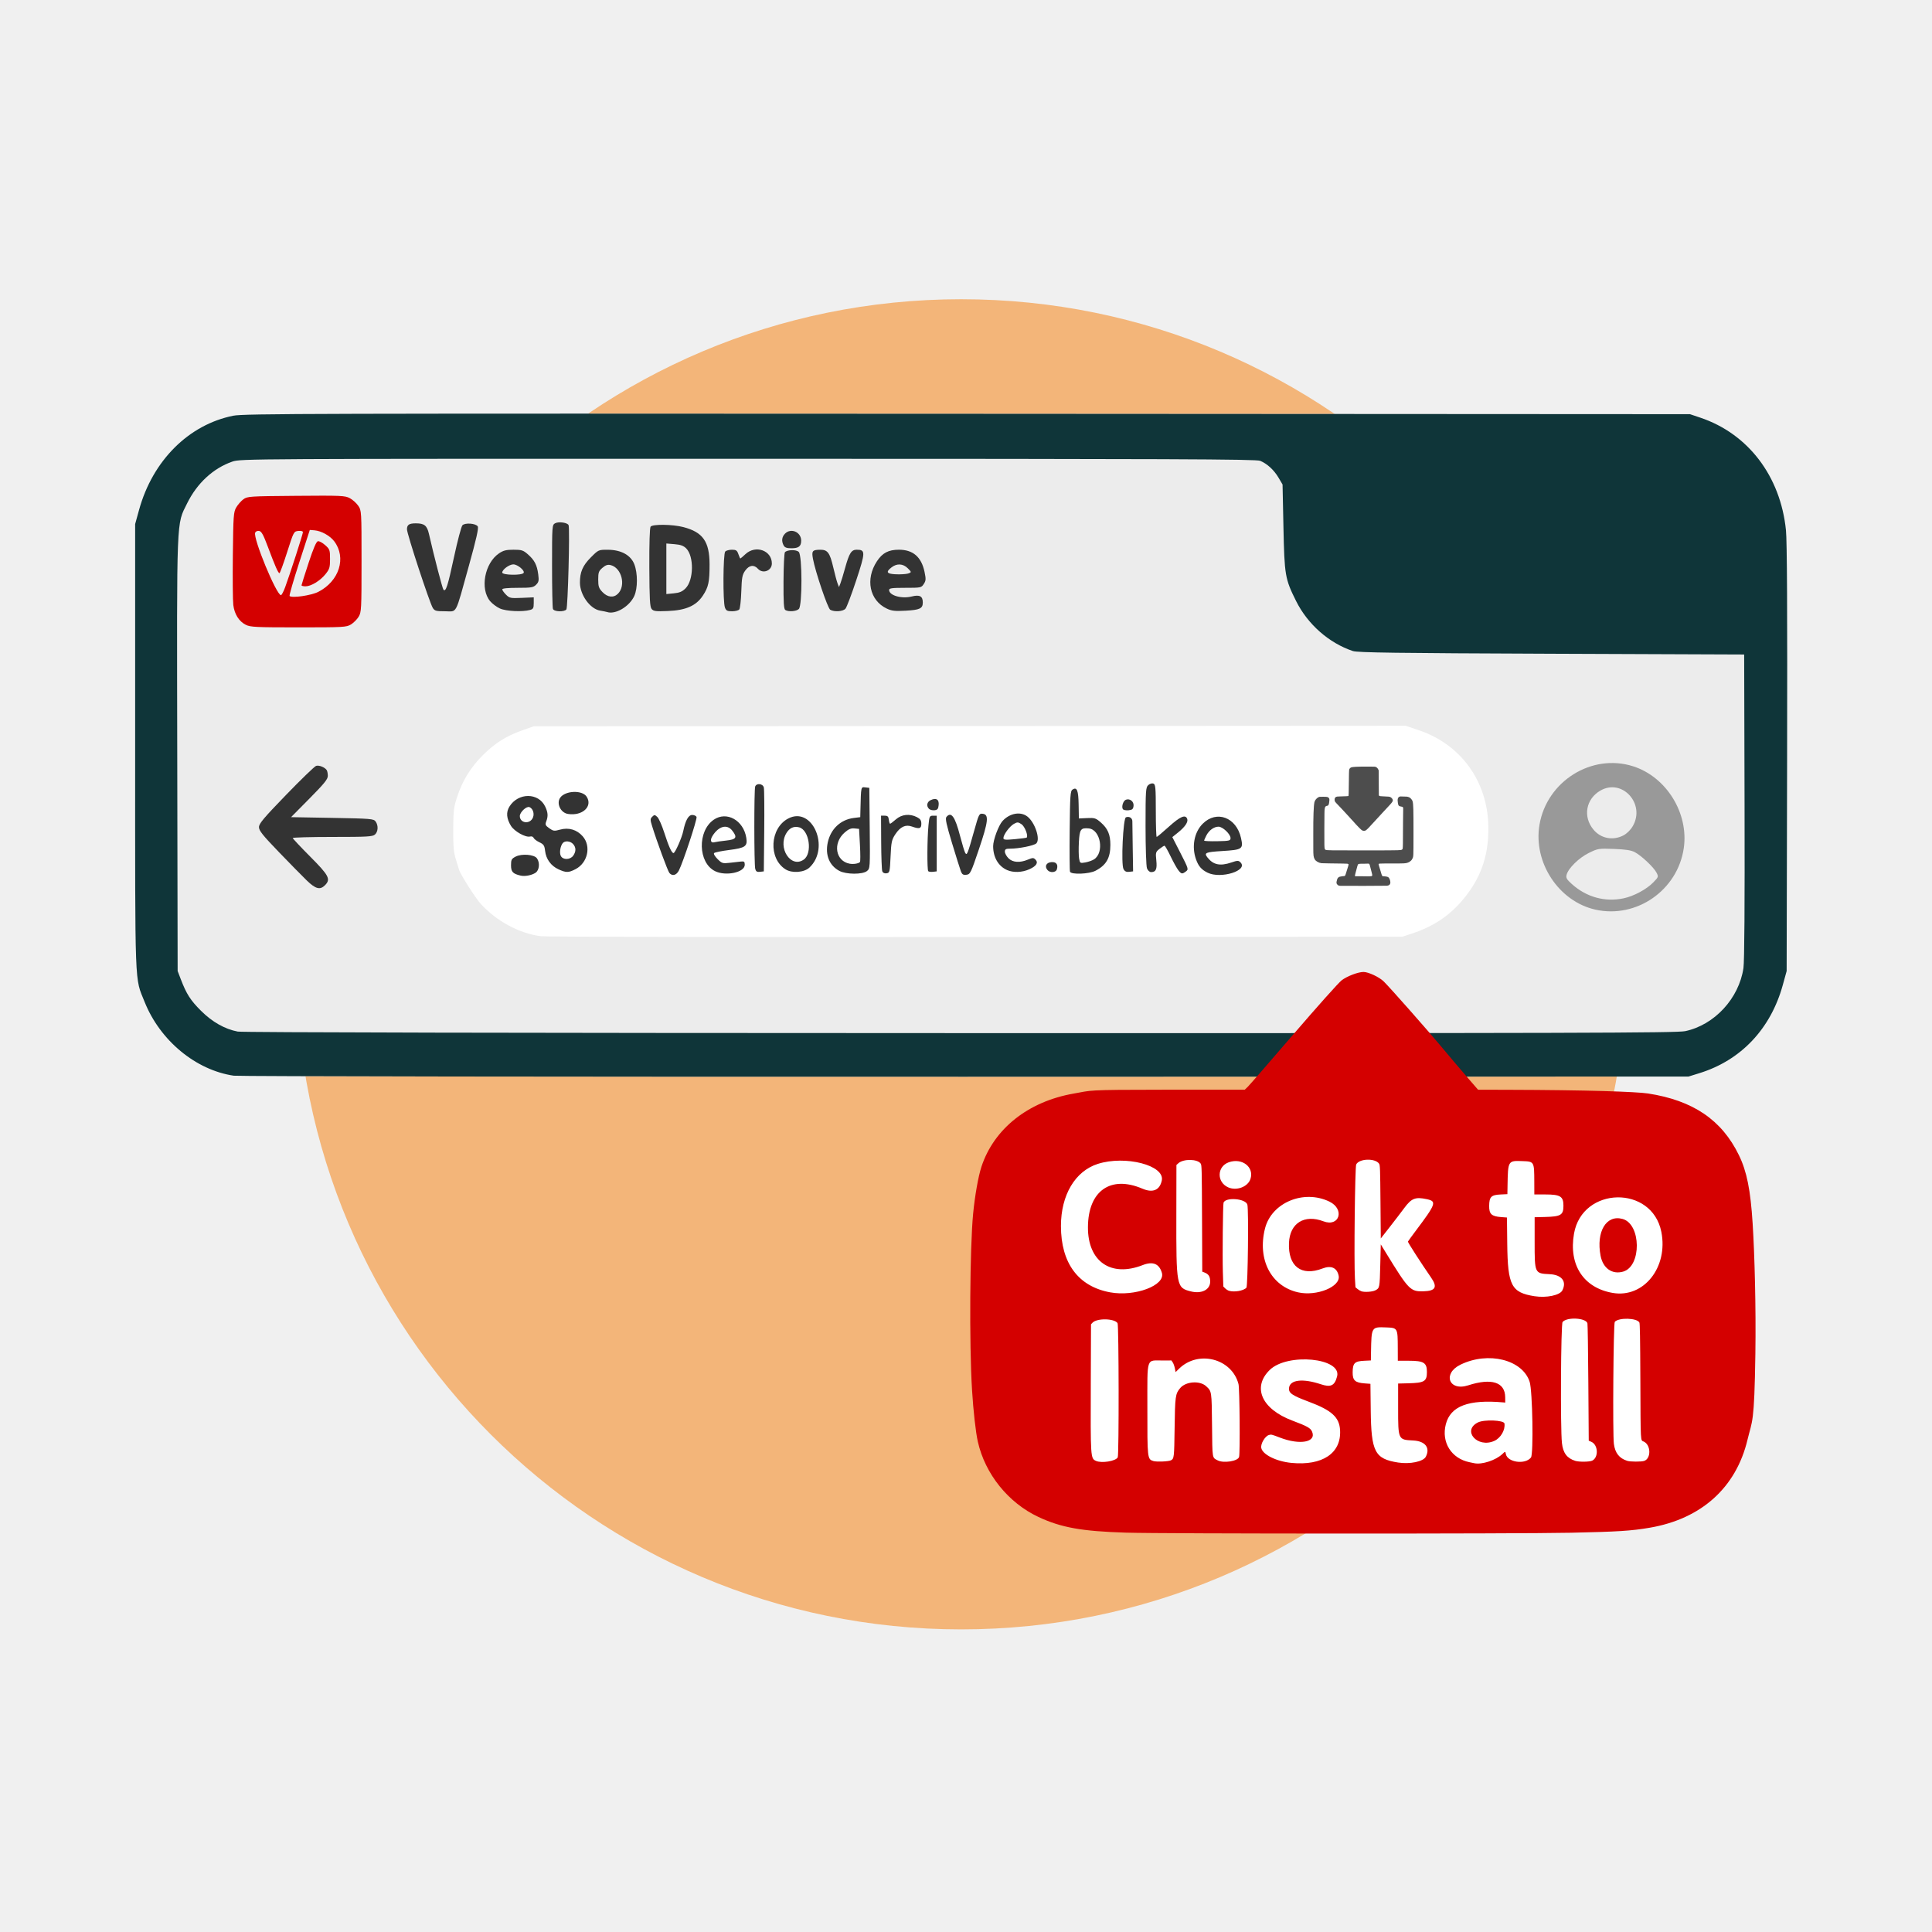
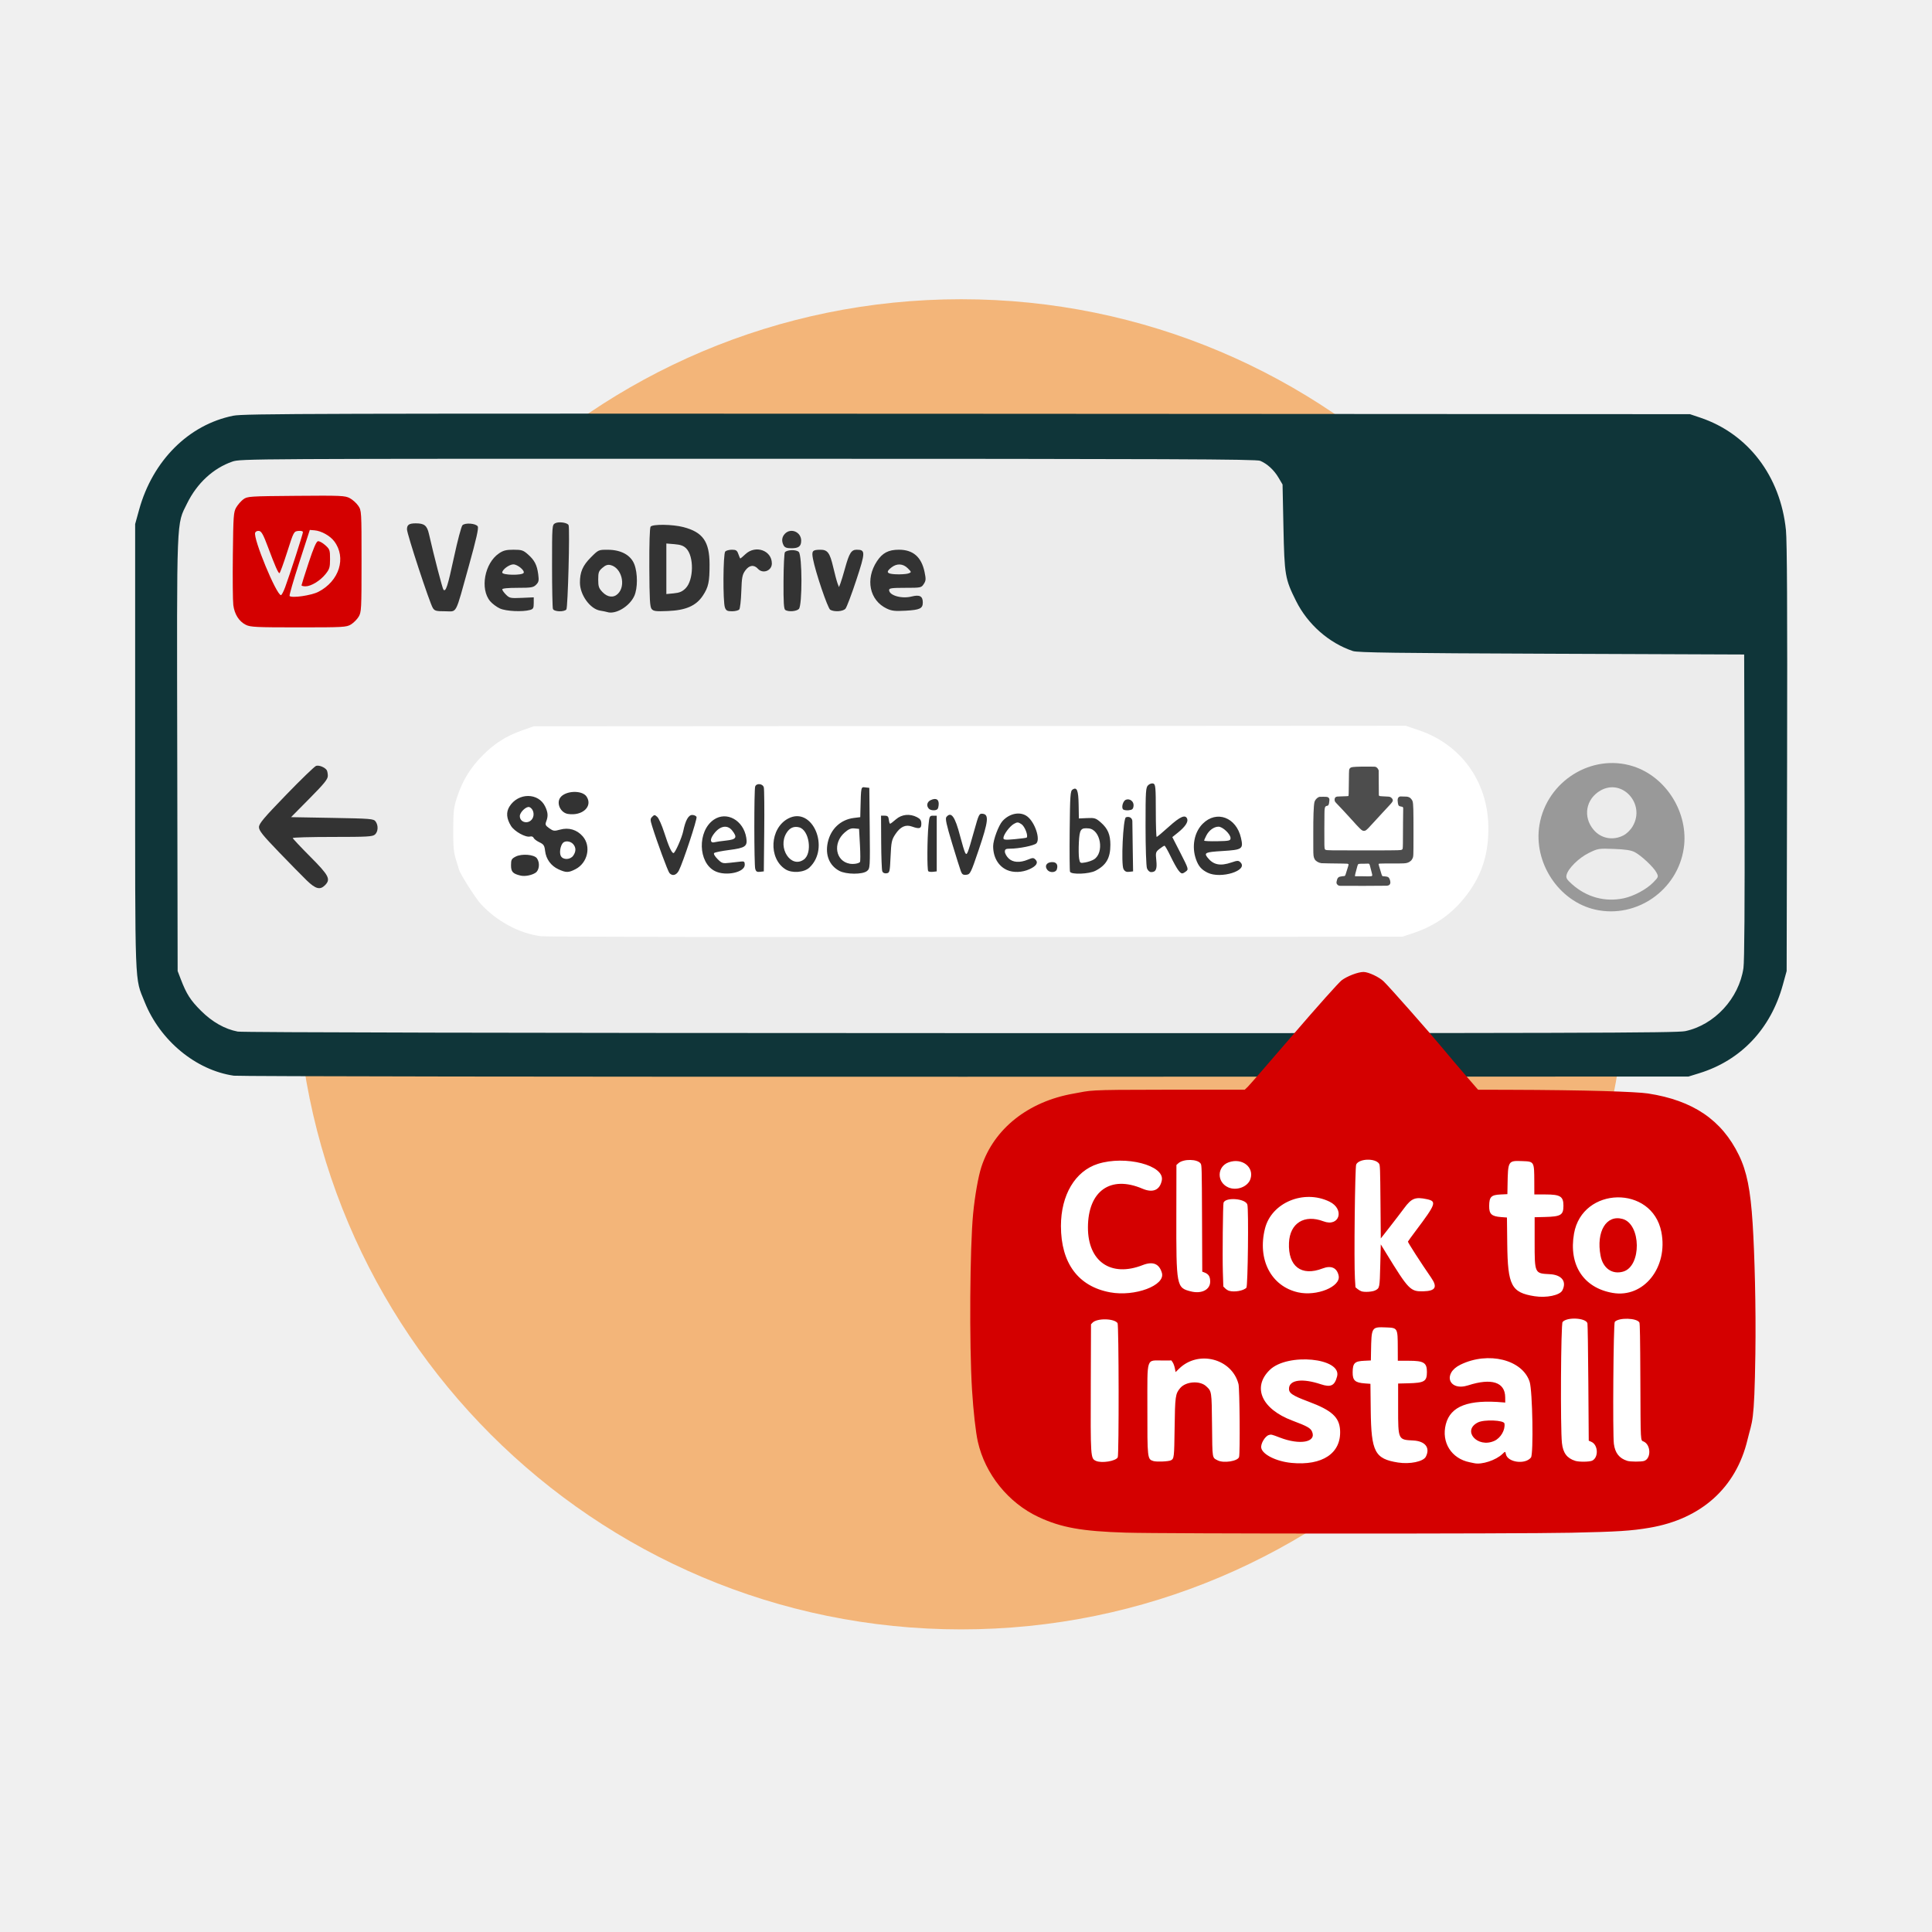
<svg xmlns="http://www.w3.org/2000/svg" version="1.1" id="svg1" width="360" height="360" viewBox="0 0 360 360" xml:space="preserve">
  <defs id="defs1" />
  <g id="background" transform="translate(-0.01792908,66.45051)">
    <ellipse style="fill:#f77a00;fill-opacity:0.494;stroke:none;stroke-width:0.888" id="path126" cx="179.119" cy="113.235" rx="123.928" ry="123.928" />
  </g>
  <g id="browser" transform="matrix(0.9978893,0,0,0.9978893,0,60)">
-     <path style="display:inline;fill:#ececec;fill-opacity:1;stroke-width:0.855" d="m 43.639,140.735 c -7.083,-1.043 -13.742,-6.554 -16.628,-13.762 -1.892,-4.725 -1.775,-1.589 -1.775,-47.647 V 37.734 l 0.738,-2.673 c 2.536,-9.184 9.264,-15.899 17.596,-17.562 1.99,-0.397 14.442,-0.43 137.091,-0.362 l 134.902,0.075 1.915,0.643 c 8.951,3.003 14.992,10.934 16.012,21.023 0.206,2.041 0.273,15.292 0.215,42.639 l -0.085,39.677 -0.723,2.619 c -2.258,8.18 -7.808,14.047 -15.563,16.45 l -2.045,0.634 -135.039,0.036 c -74.271,0.02 -135.746,-0.068 -136.611,-0.195 z" id="path124" />
+     <path id="path124" style="display:inline;fill:#ececec;fill-opacity:1;stroke-width:0.855" d="m 83.914,19.121 c -12.368,0.041 -24.738,-0.027 -37.104,0.188 -1.82,-0.01 -3.651,0.171 -5.356,0.846 -6.18,2.134 -10.847,7.515 -12.965,13.6 -0.489,1.458 -0.947,2.95 -1.248,4.45 0.017,23.907 -0.036,47.814 0.03,71.72 0.084,4.299 -0.038,8.62 0.476,12.896 0.314,1.849 1.183,3.548 1.967,5.234 2.821,5.38 8.039,9.69 14.117,10.68 13.963,0.143 27.928,0.112 41.892,0.15 76.422,0.083 152.844,0.015 229.266,0.005 3.34,-0.91 6.602,-2.323 9.223,-4.63 3.669,-3.1 5.981,-7.538 7.079,-12.165 0.545,-1.399 0.256,-2.912 0.332,-4.375 0.028,-23.884 0.173,-47.768 0.038,-71.652 -0.093,-3.672 0.136,-7.415 -0.882,-10.99 -1.49,-5.935 -5.455,-11.291 -10.959,-14.068 -1.523,-0.761 -3.14,-1.403 -4.785,-1.796 -77.04,-0.034 -154.08,-0.107 -231.12,-0.094 z" />
    <path style="display:inline;fill:#0f3539;fill-opacity:1;stroke-width:0.855" d="m 43.639,140.735 c -7.083,-1.043 -13.742,-6.554 -16.628,-13.762 -1.892,-4.725 -1.775,-1.589 -1.775,-47.647 V 37.734 l 0.738,-2.673 c 2.536,-9.184 9.264,-15.899 17.596,-17.562 1.99,-0.397 14.442,-0.43 137.091,-0.362 l 134.902,0.075 1.915,0.643 c 8.951,3.003 14.992,10.934 16.012,21.023 0.206,2.041 0.273,15.292 0.215,42.639 l -0.085,39.677 -0.723,2.619 c -2.258,8.18 -7.808,14.047 -15.563,16.45 l -2.045,0.634 -135.039,0.036 c -74.271,0.02 -135.746,-0.068 -136.611,-0.195 z m 271.039,-8.315 c 5.465,-1.158 10.042,-6.114 10.875,-11.775 0.183,-1.244 0.256,-11.841 0.208,-30.237 l -0.074,-28.321 -35.983,-0.14 c -28.982,-0.113 -36.196,-0.212 -37.078,-0.506 -4.469,-1.491 -8.443,-4.99 -10.61,-9.341 -2.062,-4.14 -2.172,-4.789 -2.36,-13.819 l -0.165,-7.935 -0.747,-1.271 c -0.844,-1.435 -2.112,-2.602 -3.427,-3.153 -0.747,-0.313 -16.241,-0.375 -95.635,-0.383 -93.573,-0.009 -94.764,-0.003 -96.297,0.529 -3.564,1.238 -6.581,4.021 -8.437,7.783 -2.025,4.105 -1.934,1.783 -1.851,46.984 l 0.074,40.357 0.582,1.518 c 1.065,2.778 1.806,3.938 3.767,5.895 2.107,2.103 4.455,3.433 6.873,3.895 0.851,0.162 51.664,0.27 134.899,0.286 115.015,0.022 133.791,-0.029 135.386,-0.367 z" id="path1" />
    <path style="display:inline;fill:#ffffff;stroke-width:0.855" d="m 101.033,114.696 c -4.031,-0.503 -8.296,-2.793 -11.269,-6.049 -1.045,-1.144 -3.984,-5.809 -4.074,-6.467 -0.011,-0.078 -0.257,-0.881 -0.547,-1.784 -0.426,-1.325 -0.524,-2.408 -0.511,-5.61 0.015,-3.541 0.095,-4.203 0.745,-6.157 1.013,-3.041 2.466,-5.406 4.711,-7.667 2.266,-2.282 4.4,-3.638 7.391,-4.695 l 2.186,-0.773 81.406,-0.049 81.406,-0.049 2.463,0.83 c 7.829,2.638 12.82,9.518 12.976,17.885 0.093,5.012 -1.108,8.934 -3.874,12.651 -2.718,3.653 -5.957,5.973 -10.362,7.423 l -1.807,0.595 -79.608,0.059 c -43.785,0.033 -80.339,-0.032 -81.231,-0.143 z" id="path2" />
    <path d="m 97.202,103.37 c -1.441,-0.339 -1.779,-0.703 -1.779,-1.918 0,-1.046 0.097,-1.228 0.866,-1.626 1.13,-0.584 3.446,-0.401 3.968,0.314 0.598,0.818 0.459,2.235 -0.265,2.71 -0.721,0.473 -1.99,0.71 -2.79,0.521 z m 27.793,-0.488 c -0.305,-0.368 -2.346,-5.899 -3.224,-8.741 -0.37,-1.197 -0.368,-1.372 0.02,-1.76 0.392,-0.392 0.477,-0.39 0.938,0.028 0.279,0.252 0.854,1.537 1.278,2.855 0.858,2.666 1.415,3.901 1.759,3.901 0.295,0 1.559,-2.857 1.816,-4.105 0.413,-2.009 0.97,-3.01 1.674,-3.01 0.365,0 0.729,0.171 0.809,0.381 0.15,0.391 -2.533,8.513 -3.305,10.007 -0.46,0.89 -1.233,1.084 -1.765,0.444 z m 54.429,-0.311 c -0.154,-0.404 -0.895,-2.766 -1.648,-5.25 -1.056,-3.484 -1.297,-4.602 -1.056,-4.894 0.896,-1.08 1.614,-0.085 2.554,3.541 0.383,1.478 0.812,2.894 0.954,3.147 0.324,0.579 0.451,0.265 1.687,-4.149 0.866,-3.095 0.927,-3.213 1.602,-3.135 1.176,0.137 1.033,1.437 -0.733,6.649 -1.497,4.419 -1.613,4.656 -2.328,4.738 -0.603,0.069 -0.808,-0.059 -1.032,-0.648 z m 46.065,0.257 c -1.14,-0.562 -1.701,-1.208 -2.155,-2.482 -0.848,-2.378 -0.345,-5.064 1.248,-6.656 2.587,-2.587 6.283,-1.208 7.151,2.667 0.462,2.063 0.264,2.199 -3.528,2.43 -3.106,0.189 -3.422,0.329 -2.727,1.212 1.083,1.374 2.358,1.637 4.464,0.922 1.137,-0.386 1.322,-0.388 1.689,-0.021 1.519,1.519 -3.668,3.149 -6.141,1.929 z m 4.289,-6.457 c 0,-0.74 -1.465,-2.132 -2.244,-2.132 -0.848,0 -1.766,0.664 -2.273,1.645 -0.225,0.435 -0.409,0.865 -0.409,0.955 0,0.09 1.108,0.142 2.463,0.114 2.24,-0.045 2.463,-0.098 2.463,-0.582 z m -96.26,6.169 c -3.182,-1.569 -3.326,-7.486 -0.233,-9.606 2.401,-1.645 5.547,0.106 6.07,3.38 0.254,1.59 -0.168,1.89 -3.21,2.28 -1.402,0.18 -2.659,0.435 -2.793,0.569 -0.141,0.141 0.121,0.606 0.628,1.113 0.816,0.816 0.96,0.86 2.295,0.707 0.784,-0.09 1.733,-0.197 2.109,-0.238 0.567,-0.062 0.684,0.042 0.684,0.609 0,1.425 -3.533,2.181 -5.55,1.187 z m 2.061,-5.709 c 1.926,-0.206 2.156,-0.584 1.143,-1.871 -0.975,-1.239 -2.523,-0.826 -3.664,0.977 -0.519,0.821 -0.348,1.403 0.354,1.206 0.251,-0.071 1.225,-0.211 2.166,-0.312 z m 21.143,5.657 c -1.855,-0.995 -2.657,-2.959 -2.158,-5.285 0.543,-2.533 2.397,-4.283 4.865,-4.592 l 1.206,-0.151 0.034,-1.368 c 0.11,-4.416 0.081,-4.286 0.906,-4.191 l 0.752,0.087 0.076,7.525 c 0.074,7.399 0.066,7.533 -0.509,8.004 -0.827,0.677 -3.888,0.66 -5.171,-0.028 z m 3.856,-1.645 c 0.091,-0.096 0.091,-1.529 0,-3.184 l -0.166,-3.01 -0.862,-0.084 c -0.65,-0.063 -1.104,0.128 -1.84,0.775 -2.245,1.971 -1.7,5.326 0.944,5.81 0.709,0.13 1.652,-0.02 1.925,-0.307 z m 4.169,1.728 c -0.097,-0.254 -0.189,-2.694 -0.204,-5.423 l -0.027,-4.962 h 0.684 c 0.543,0 0.702,0.155 0.771,0.752 0.048,0.414 0.155,0.752 0.238,0.752 0.083,0 0.572,-0.369 1.086,-0.821 1.076,-0.945 2.593,-1.1 3.939,-0.403 0.619,0.32 0.807,0.607 0.807,1.231 0,0.908 -0.358,1.013 -1.759,0.515 -1.186,-0.421 -2.159,0.03 -3.087,1.428 -0.69,1.041 -0.777,1.444 -0.9,4.184 -0.13,2.89 -0.166,3.036 -0.754,3.12 -0.385,0.055 -0.684,-0.086 -0.794,-0.374 z m 35.055,0.077 c -0.073,-0.19 -0.1,-3.656 -0.06,-7.7 0.066,-6.614 0.12,-7.384 0.544,-7.652 0.818,-0.516 1.083,0.155 1.128,2.862 l 0.043,2.545 1.543,-0.071 c 1.404,-0.065 1.635,0.01 2.572,0.832 1.29,1.133 1.768,2.26 1.768,4.169 0,2.46 -0.778,3.808 -2.794,4.842 -1.209,0.62 -4.526,0.742 -4.744,0.174 z m 4.472,-2.298 c 1.979,-1.242 1.252,-5.57 -0.973,-5.787 -1.495,-0.146 -1.715,0.16 -1.842,2.564 -0.063,1.195 -0.045,2.576 0.042,3.068 0.151,0.861 0.195,0.889 1.151,0.722 0.547,-0.096 1.277,-0.351 1.622,-0.568 z m 15.742,2.005 c -0.274,-0.352 -0.923,-1.522 -1.441,-2.6 -0.518,-1.078 -1.025,-1.96 -1.126,-1.96 -0.101,0 -0.524,0.267 -0.939,0.594 -0.709,0.558 -0.745,0.688 -0.593,2.143 0.172,1.644 -0.071,2.188 -0.976,2.188 -0.284,0 -0.614,-0.302 -0.766,-0.702 -0.149,-0.391 -0.267,-3.883 -0.267,-7.893 0,-6.657 0.038,-7.225 0.508,-7.651 0.285,-0.258 0.705,-0.384 0.958,-0.287 0.394,0.151 0.45,0.778 0.45,5.069 0,2.693 0.073,4.896 0.161,4.896 0.089,0 1.116,-0.862 2.283,-1.915 2.112,-1.907 3.086,-2.325 3.416,-1.466 0.223,0.582 -0.387,1.494 -1.714,2.56 l -1.062,0.853 1.536,3.005 c 1.489,2.913 1.52,3.017 1.005,3.405 -0.708,0.533 -0.849,0.509 -1.433,-0.24 z m -115.726,-0.155 c -1.401,-0.636 -2.332,-1.914 -2.504,-3.436 -0.114,-1.008 -0.262,-1.233 -1.067,-1.616 -0.514,-0.245 -1,-0.617 -1.081,-0.826 -0.083,-0.217 -0.369,-0.322 -0.666,-0.245 -0.822,0.215 -2.919,-0.955 -3.555,-1.983 -0.852,-1.379 -0.945,-2.563 -0.284,-3.62 1.643,-2.627 5.424,-2.62 6.673,0.012 0.521,1.099 0.569,1.781 0.194,2.767 -0.229,0.601 -0.155,0.768 0.564,1.28 0.748,0.532 0.939,0.557 1.996,0.262 1.626,-0.455 3.149,-0.011 4.245,1.237 1.631,1.858 0.942,4.978 -1.36,6.152 -1.298,0.662 -1.732,0.665 -3.157,0.017 z m 2.748,-2.549 c 0.55,-0.785 0.541,-1.548 -0.027,-2.175 -0.521,-0.576 -1.544,-0.659 -1.939,-0.158 -0.466,0.592 -0.643,1.837 -0.342,2.4 0.407,0.76 1.756,0.721 2.307,-0.067 z m -7.645,-6.88 c 0.489,-0.746 0.203,-1.9 -0.542,-2.186 -0.548,-0.21 -1.784,0.948 -1.784,1.671 0,1.231 1.623,1.589 2.327,0.515 z m 41.631,9.35 c -0.219,-0.817 -0.228,-14.816 -0.01,-15.384 0.261,-0.68 1.437,-0.547 1.616,0.183 0.083,0.339 0.116,4.002 0.074,8.141 l -0.077,7.525 -0.717,0.083 c -0.553,0.064 -0.755,-0.06 -0.886,-0.547 z m 5.66,0.086 c -3.241,-2.037 -2.936,-7.705 0.512,-9.499 4.511,-2.347 7.881,5.493 3.942,9.17 -0.991,0.925 -3.241,1.091 -4.454,0.329 z m 3.396,-1.819 c 1.673,-1.172 1.041,-5.553 -0.87,-6.032 -0.99,-0.248 -1.772,0.106 -2.36,1.071 -1.691,2.772 0.829,6.643 3.23,4.961 z m 23.252,2.164 c -0.232,-0.232 -0.204,-6.063 0.042,-8.586 0.163,-1.669 0.216,-1.779 0.857,-1.779 h 0.684 v 5.199 5.199 l -0.694,0.081 c -0.382,0.045 -0.782,-0.007 -0.889,-0.114 z m 14.718,-0.216 c -1.635,-0.726 -2.6,-2.382 -2.6,-4.459 0,-1.161 1.012,-3.881 1.745,-4.69 1.337,-1.476 3.378,-1.843 4.657,-0.837 1.413,1.111 2.447,4.221 1.664,5.004 -0.414,0.414 -3.249,0.99 -4.872,0.99 -0.829,0 -1.004,0.098 -1.004,0.56 0,0.308 0.302,0.862 0.672,1.231 0.793,0.793 2.118,0.885 3.63,0.254 0.874,-0.365 1.05,-0.368 1.397,-0.021 0.588,0.588 0.202,1.217 -1.111,1.813 -1.354,0.614 -3.006,0.676 -4.177,0.155 z m 3.659,-6.059 c 0.335,-0.32 -0.353,-2.1 -0.966,-2.502 -0.627,-0.411 -0.78,-0.417 -1.418,-0.059 -0.792,0.444 -1.958,2.022 -1.958,2.649 0,0.336 0.348,0.37 2.121,0.206 1.166,-0.108 2.166,-0.24 2.222,-0.293 z m 3.877,6.048 c -0.564,-0.679 -0.228,-1.373 0.709,-1.464 0.93,-0.091 1.337,0.437 1.047,1.353 -0.194,0.612 -1.283,0.681 -1.755,0.111 z m 14.205,-0.174 c -0.479,-0.896 -0.079,-9.459 0.452,-9.663 0.623,-0.239 1.203,0.126 1.201,0.755 -8.6e-4,0.323 0.03,2.557 0.068,4.965 l 0.07,4.378 -0.734,0.085 c -0.53,0.061 -0.824,-0.083 -1.058,-0.52 z M 106.055,91.86 c -1.371,-0.215 -2.202,-1.957 -1.448,-3.034 0.936,-1.337 4.101,-1.465 4.93,-0.2 1.194,1.822 -0.783,3.658 -3.482,3.234 z M 173.476,90.913 c -0.546,-0.546 -0.394,-1.313 0.327,-1.641 1.024,-0.466 1.573,-0.12 1.472,0.929 -0.069,0.719 -0.218,0.907 -0.772,0.971 -0.377,0.044 -0.839,-0.073 -1.026,-0.26 z m 36.19,0.043 c -0.283,-0.458 0.073,-1.559 0.565,-1.747 0.752,-0.288 1.53,0.335 1.436,1.15 -0.07,0.601 -0.241,0.749 -0.948,0.818 -0.475,0.046 -0.948,-0.053 -1.052,-0.221 z" style="display:inline;fill:#333333;stroke-width:0.855" id="path1-6" />
    <path d="m 57.297,104.296 c -0.816,-0.79 -3.162,-3.178 -5.212,-5.306 -3.043,-3.159 -3.727,-4.015 -3.727,-4.664 0,-0.66 0.86,-1.683 5.07,-6.034 2.788,-2.882 5.308,-5.315 5.599,-5.408 0.545,-0.173 1.627,0.26 1.982,0.793 0.111,0.166 0.203,0.647 0.205,1.07 0.003,0.62 -0.661,1.441 -3.431,4.241 l -3.435,3.472 7.699,0.137 c 7.219,0.128 7.723,0.17 8.087,0.668 0.538,0.737 0.485,1.896 -0.112,2.436 -0.44,0.398 -1.401,0.453 -7.935,0.453 -4.089,0 -7.43,0.092 -7.424,0.205 0.006,0.113 1.482,1.683 3.28,3.489 3.509,3.525 3.858,4.207 2.729,5.336 -0.908,0.908 -1.745,0.687 -3.374,-0.889 z" style="display:inline;fill:#333333;stroke-width:0.855" id="path1-7" />
    <path d="m 45.901,56.546 c -1.277,-0.641 -2.121,-1.981 -2.336,-3.707 -0.098,-0.783 -0.137,-4.994 -0.086,-9.358 0.084,-7.35 0.132,-8.004 0.638,-8.865 0.301,-0.511 0.895,-1.188 1.319,-1.505 0.743,-0.554 1.11,-0.579 9.851,-0.651 8.44,-0.07 9.146,-0.039 10.036,0.438 0.527,0.282 1.235,0.919 1.573,1.415 0.609,0.893 0.616,1 0.615,10.37 -9.41e-4,8.965 -0.03,9.516 -0.545,10.36 -0.299,0.49 -0.945,1.137 -1.436,1.436 -0.842,0.513 -1.393,0.544 -9.785,0.544 -7.922,5.32e-4 -8.997,-0.052 -9.845,-0.478 z m 13.539,-6.157 c 3.914,-2.006 5.288,-6.377 2.969,-9.443 -0.783,-1.035 -2.415,-1.943 -3.678,-2.046 l -0.881,-0.072 -1.972,6.081 c -1.085,3.344 -1.897,6.159 -1.805,6.254 0.415,0.429 4.039,-0.093 5.366,-0.774 z m -3.135,-1.231 c 0.006,-0.113 0.598,-1.99 1.316,-4.172 0.897,-2.729 1.442,-3.994 1.745,-4.052 0.242,-0.047 0.851,0.282 1.352,0.729 0.855,0.764 0.911,0.923 0.911,2.59 0,1.576 -0.095,1.894 -0.847,2.827 -1.004,1.246 -2.686,2.272 -3.736,2.278 -0.414,0.003 -0.747,-0.088 -0.741,-0.201 z m -3.075,0.41 c 0.856,-2.306 3.337,-9.984 3.337,-10.326 0,-0.186 -0.347,-0.278 -0.857,-0.227 -0.848,0.085 -0.869,0.124 -2.101,3.985 -0.684,2.145 -1.327,3.899 -1.428,3.899 -0.235,0 -0.824,-1.34 -2.163,-4.925 -0.846,-2.264 -1.194,-2.892 -1.642,-2.961 -0.323,-0.05 -0.638,0.094 -0.73,0.332 -0.406,1.059 3.974,11.658 4.818,11.658 0.127,0 0.472,-0.646 0.765,-1.437 z" style="display:inline;fill:#d40000;stroke-width:0.855" id="path1-2" />
    <path d="m 113.346,54.153 c -0.15,-0.051 -0.731,-0.169 -1.289,-0.262 -1.87,-0.312 -3.756,-2.923 -3.766,-5.211 -0.008,-1.982 0.517,-3.2 2.033,-4.72 1.433,-1.437 1.433,-1.437 3.185,-1.43 2.481,0.009 4.287,1.006 4.946,2.73 0.637,1.666 0.63,4.477 -0.014,5.894 -0.9,1.982 -3.53,3.53 -5.095,2.999 z m 2.045,-3.414 c 1.539,-1.539 0.673,-4.869 -1.391,-5.353 -0.527,-0.123 -0.922,0.011 -1.505,0.513 -0.695,0.597 -0.791,0.865 -0.791,2.191 0,1.299 0.113,1.629 0.804,2.35 0.945,0.987 2.078,1.104 2.883,0.299 z M 80.82,53.4 C 80.215,52.436 75.995,39.592 75.995,38.714 c 0,-0.851 0.392,-1.117 1.646,-1.117 1.592,0 2.097,0.404 2.453,1.965 0.972,4.262 2.528,10.239 2.715,10.429 0.442,0.447 0.793,-0.639 1.963,-6.076 0.661,-3.072 1.373,-5.757 1.582,-5.966 0.505,-0.505 2.497,-0.352 2.854,0.218 0.197,0.315 -0.257,2.331 -1.663,7.388 -2.615,9.404 -2.121,8.46 -4.423,8.46 -1.69,0 -1.962,-0.073 -2.302,-0.616 z m 12.539,0.101 c -0.608,-0.276 -1.434,-0.893 -1.836,-1.37 -1.925,-2.288 -1.037,-7.097 1.647,-8.921 0.813,-0.552 1.347,-0.687 2.717,-0.687 1.523,0 1.811,0.092 2.687,0.862 1.235,1.085 1.696,1.972 1.927,3.716 0.157,1.184 0.101,1.462 -0.395,1.958 -0.515,0.515 -0.892,0.578 -3.452,0.578 -1.816,0 -2.873,0.105 -2.873,0.286 0,0.157 0.315,0.602 0.701,0.987 0.658,0.658 0.838,0.695 2.942,0.603 l 2.241,-0.098 v 1.082 c 0,0.921 -0.102,1.111 -0.684,1.272 -1.416,0.394 -4.485,0.247 -5.621,-0.27 z m 4.417,-6.645 c 0.268,-0.434 -1.131,-1.597 -1.922,-1.597 -0.752,0 -2.074,0.972 -2.074,1.525 0,0.5 3.69,0.566 3.995,0.072 z m 5.474,6.726 c -0.091,-0.238 -0.166,-3.866 -0.166,-8.063 0,-7.477 0.011,-7.636 0.576,-7.938 0.673,-0.36 2.339,-0.118 2.515,0.366 0.251,0.688 -0.137,15.388 -0.415,15.725 -0.417,0.507 -2.308,0.439 -2.511,-0.091 z m 18.431,0.01 c -0.327,-0.394 -0.406,-1.813 -0.433,-7.76 -0.02,-4.463 0.072,-7.41 0.239,-7.62 0.387,-0.487 4.099,-0.438 6.099,0.08 3.663,0.949 4.902,2.706 4.91,6.966 0.006,3.267 -0.206,4.257 -1.25,5.833 -1.26,1.903 -3.169,2.742 -6.545,2.877 -2.248,0.09 -2.676,0.037 -3.019,-0.377 z m 6.334,-3.859 c 1.531,-1.531 1.601,-5.977 0.118,-7.46 -0.493,-0.493 -1.047,-0.693 -2.183,-0.787 l -1.523,-0.126 v 4.72 4.72 l 1.394,-0.134 c 1.069,-0.103 1.58,-0.32 2.194,-0.934 z m 7.351,3.58 c -0.399,-1.051 -0.347,-10.054 0.061,-10.462 0.181,-0.181 0.741,-0.328 1.246,-0.328 0.773,0 0.962,0.129 1.203,0.821 0.157,0.451 0.323,0.821 0.367,0.821 0.045,0 0.477,-0.369 0.96,-0.821 1.89,-1.765 4.925,-0.687 4.925,1.749 0,1.357 -1.686,1.997 -2.6,0.987 -0.741,-0.818 -1.64,-0.689 -2.374,0.341 -0.549,0.771 -0.645,1.285 -0.732,3.899 -0.055,1.656 -0.225,3.165 -0.378,3.353 -0.153,0.188 -0.759,0.342 -1.346,0.342 -0.894,0 -1.111,-0.114 -1.335,-0.702 z m 11.275,0.464 c -0.28,-0.178 -0.356,-1.39 -0.335,-5.393 0.014,-2.84 0.133,-5.271 0.265,-5.402 0.481,-0.481 2.121,-0.511 2.584,-0.047 0.654,0.654 0.67,9.998 0.017,10.65 -0.459,0.459 -1.933,0.571 -2.531,0.192 z m 8.387,-0.046 c -0.468,-0.273 -2.762,-7.038 -3.222,-9.499 -0.279,-1.493 -0.112,-1.699 1.38,-1.706 1.354,-0.006 1.771,0.564 2.408,3.288 0.298,1.274 0.659,2.625 0.804,3.001 l 0.263,0.684 0.269,-0.684 c 0.148,-0.376 0.541,-1.669 0.874,-2.873 0.773,-2.795 1.169,-3.42 2.17,-3.42 1.653,0 1.647,0.438 -0.089,5.703 -0.876,2.658 -1.782,5.047 -2.012,5.311 -0.461,0.526 -2.085,0.638 -2.844,0.195 z m 10.571,-0.211 c -3.237,-1.528 -4.063,-5.497 -1.843,-8.853 1.031,-1.558 2.154,-2.145 4.103,-2.145 2.635,0 4.196,1.354 4.78,4.144 0.282,1.348 0.264,1.635 -0.144,2.257 -0.456,0.697 -0.536,0.713 -3.471,0.713 -2.467,0 -3.004,0.072 -3.004,0.404 0,1.016 2.329,1.691 4.205,1.218 1.506,-0.379 2.089,-0.068 2.089,1.114 0,1.128 -0.541,1.388 -3.195,1.535 -1.997,0.111 -2.606,0.044 -3.521,-0.388 z m 4.105,-6.594 c 0.511,-0.2 0.502,-0.243 -0.193,-0.938 -0.889,-0.889 -2.041,-0.95 -3.043,-0.162 -0.841,0.661 -0.909,0.986 -0.242,1.16 0.778,0.203 2.899,0.167 3.478,-0.059 z m -23.375,-5.207 c -0.434,-0.811 -0.339,-1.604 0.264,-2.207 1.115,-1.115 3.01,-0.288 3.01,1.313 0,1.062 -0.463,1.423 -1.824,1.423 -0.874,0 -1.238,-0.133 -1.45,-0.529 z" style="display:inline;fill:#333333;stroke-width:0.855" id="path1-9" />
    <path d="m 297.913,109.729 c -6.842,-1.525 -11.634,-8.786 -10.45,-15.831 1.371,-8.153 9.771,-13.402 17.495,-10.934 6.208,1.984 10.396,8.745 9.456,15.266 -1.133,7.862 -8.813,13.214 -16.502,11.499 z m 5.254,-2.111 c 1.904,-0.398 4.27,-1.665 5.54,-2.966 0.992,-1.016 1.008,-1.066 0.609,-1.838 -0.514,-0.994 -2.806,-3.156 -4.041,-3.813 -0.681,-0.362 -1.729,-0.526 -3.888,-0.607 -2.868,-0.108 -3.007,-0.086 -4.706,0.75 -1.859,0.915 -3.85,2.874 -4.154,4.088 -0.145,0.577 0.027,0.87 1.032,1.762 2.726,2.419 6.135,3.35 9.607,2.624 z m -0.056,-11.736 c 0.662,-0.338 1.338,-1.001 1.768,-1.734 2.42,-4.129 -1.937,-8.973 -6,-6.672 -2.755,1.56 -3.355,4.91 -1.314,7.335 1.377,1.636 3.598,2.065 5.546,1.071 z" style="display:inline;fill:#999999;stroke-width:0.855" id="path1-5" />
    <path style="fill:#4d4d4d;stroke-width:0.03" d="m 250.297,105.283 c -0.314,-0.018 -0.427,-0.067 -0.593,-0.255 -0.146,-0.167 -0.172,-0.3 -0.111,-0.589 0.082,-0.39 0.133,-0.517 0.271,-0.671 0.117,-0.13 0.151,-0.149 0.348,-0.195 0.268,-0.062 0.594,-0.109 0.761,-0.11 0.163,-6.4e-4 0.223,-0.076 0.324,-0.414 0.043,-0.142 0.143,-0.46 0.222,-0.706 0.207,-0.64 0.299,-0.955 0.299,-1.021 0,-0.076 -0.081,-0.144 -0.199,-0.166 -0.092,-0.017 -1.032,-0.035 -3.485,-0.065 -0.673,-0.009 -1.29,-0.023 -1.372,-0.033 -0.521,-0.062 -1.05,-0.364 -1.256,-0.716 -0.236,-0.402 -0.276,-0.706 -0.274,-2.084 6.3e-4,-0.591 -4.2e-4,-1.772 -0.003,-2.625 -0.01,-3.285 0.06,-5.242 0.212,-5.966 0.075,-0.356 0.415,-0.771 0.768,-0.936 0.164,-0.077 0.174,-0.078 0.853,-0.077 0.777,6.35e-4 0.893,0.024 1.057,0.211 0.117,0.133 0.133,0.206 0.112,0.507 -0.019,0.27 -0.067,0.726 -0.211,0.877 -0.108,0.114 -0.326,0.09 -0.409,0.156 -0.058,0.046 -0.206,0.062 -0.259,0.551 -0.043,0.39 -0.036,0.62 -0.057,3.648 -0.009,1.271 -0.006,2.62 0.007,2.998 0.026,0.787 0.049,0.882 0.227,0.956 0.255,0.107 0.738,0.119 8.303,0.111 5.97,-0.007 5.721,-0.033 5.939,-0.142 0.167,-0.083 0.17,-0.1 0.194,-1.13 0.012,-0.524 0.022,-2.301 0.022,-3.95 l 0.031,-2.601 c 0.005,-0.26 -0.083,-0.313 -0.316,-0.35 -0.285,-0.045 -0.403,-0.075 -0.535,-0.215 -0.117,-0.124 -0.19,-0.739 -0.19,-0.968 4.2e-4,-0.351 0.115,-0.576 0.343,-0.677 0.113,-0.05 0.169,-0.053 0.555,-0.032 0.236,0.013 0.496,0.021 0.578,0.017 0.36,-0.016 0.708,0.095 0.934,0.299 0.154,0.14 0.33,0.403 0.381,0.571 0.15,0.499 0.178,1.498 0.172,6.261 -0.004,4.103 -0.003,4.037 -0.187,4.428 -0.115,0.244 -0.214,0.367 -0.415,0.516 -0.21,0.156 -0.276,0.192 -0.483,0.265 -0.399,0.14 -0.587,0.149 -2.998,0.151 -2.451,0.002 -2.431,2.2e-4 -2.431,0.155 0,0.039 0.053,0.236 0.117,0.439 0.064,0.203 0.186,0.604 0.27,0.891 0.254,0.867 0.269,0.895 0.485,0.895 0.07,1.5e-4 0.273,0.019 0.452,0.043 0.429,0.057 0.557,0.131 0.693,0.404 0.128,0.256 0.201,0.602 0.173,0.822 -0.037,0.295 -0.245,0.463 -0.625,0.504 -0.24,0.026 -8.267,0.041 -8.695,0.017 z m 5.812,-1.808 c 0.165,-0.068 0.17,-0.137 0.04,-0.632 -0.064,-0.242 -0.165,-0.634 -0.226,-0.872 -0.228,-0.892 -0.191,-0.842 -0.616,-0.831 -0.311,0.009 -0.815,0.028 -1.192,0.018 -0.259,-0.006 -0.461,0.037 -0.53,0.115 -0.023,0.026 -0.077,0.162 -0.118,0.301 -0.072,0.239 -0.116,0.403 -0.365,1.368 -0.057,0.219 -0.095,0.424 -0.085,0.455 0.04,0.127 -0.301,0.091 1.304,0.1 0.844,0.004 0.974,0.016 1.084,0.017 0.092,-4.7e-4 0.621,-0.005 0.705,-0.039 z m -1.643,-8.497 c -0.152,-0.054 -0.387,-0.24 -0.634,-0.501 -0.113,-0.119 -0.355,-0.371 -0.537,-0.56 -0.289,-0.298 -0.497,-0.528 -0.864,-0.954 -0.049,-0.057 -0.135,-0.148 -0.189,-0.202 -0.055,-0.054 -0.181,-0.195 -0.28,-0.313 -0.18,-0.215 -0.63,-0.704 -1.145,-1.244 -0.149,-0.157 -0.364,-0.385 -0.478,-0.508 -0.113,-0.123 -0.374,-0.396 -0.578,-0.607 -0.471,-0.485 -0.522,-0.56 -0.547,-0.801 -0.032,-0.312 0.068,-0.524 0.296,-0.625 0.106,-0.047 0.233,-0.059 0.778,-0.074 0.358,-0.01 0.839,-0.027 1.069,-0.037 0.409,-0.018 0.418,-0.02 0.453,-0.094 0.026,-0.055 0.04,-0.572 0.052,-1.924 0.019,-2.102 0.038,-2.814 0.08,-2.975 0.039,-0.148 0.19,-0.317 0.348,-0.386 0.243,-0.108 1.262,-0.159 3.053,-0.153 1.348,0.004 1.427,0.008 1.555,0.064 0.2,0.089 0.361,0.25 0.458,0.461 l 0.086,0.187 0.007,1.447 c 0.003,0.796 0.01,1.849 0.015,2.341 l 0.009,0.894 0.096,0.065 c 0.084,0.056 0.154,0.068 0.536,0.085 1.195,0.054 1.332,0.067 1.489,0.134 0.255,0.11 0.488,0.402 0.487,0.61 -0.002,0.209 -0.123,0.391 -0.61,0.913 -0.115,0.123 -0.357,0.384 -0.537,0.58 -0.363,0.394 -0.704,0.761 -0.801,0.862 -0.181,0.188 -1.473,1.592 -1.677,1.823 -0.773,0.875 -1.27,1.372 -1.463,1.463 -0.175,0.083 -0.352,0.093 -0.526,0.031 z" id="path122" />
  </g>
  <g id="install">
    <path style="fill:#d40000;stroke-width:0.62" d="m 209.785,285.586 c -8.2,-0.25 -12.072,-0.945 -16.295,-2.926 -5.613,-2.632 -9.927,-7.993 -11.284,-14.022 -0.395,-1.756 -0.838,-5.695 -1.08,-9.61 -0.536,-8.666 -0.399,-26.64 0.201,-32.858 0.325,-3.365 0.966,-6.992 1.551,-8.768 2.333,-7.087 8.716,-12.151 17.177,-13.629 3.435,-0.6 1.963,-0.72 16.862,-0.72 h 15.021 l 0.576,-0.554 c 0.317,-0.304 4.155,-4.721 8.53,-9.813 4.375,-5.093 8.402,-9.601 8.949,-10.017 1.02,-0.777 3.066,-1.557 4.082,-1.557 0.911,0 2.935,0.951 3.76,1.766 1.253,1.238 8.287,9.204 10.793,12.224 1.286,1.55 3.34,3.973 4.563,5.385 l 2.224,2.567 5.701,0.015 c 14.508,0.038 23.834,0.356 25.963,0.684 8.397,1.295 13.75,4.929 16.945,11.502 1.47,3.025 2.157,6.447 2.556,12.736 0.363,5.725 0.635,15.509 0.507,24.288 -0.194,13.245 -0.582,12.294 -1.47,16.01 -2.13,8.915 -8.598,14.734 -18.206,16.378 -3.447,0.59 -5.935,0.748 -14.672,0.935 -10.137,0.217 -75.742,0.204 -82.954,-0.016 z" id="path125" />
    <path id="path1-62" style="fill:#ffffff;stroke-width:0.087" d="m 285.957,241.535 c -4.345,-0.687 -5.014,-1.965 -5.103,-9.748 l -0.056,-4.92 -1.075,-0.081 c -1.797,-0.135 -2.254,-0.56 -2.238,-2.08 0.018,-1.704 0.37,-2.051 2.162,-2.135 l 1.233,-0.058 0.027,-1.558 c 0.082,-4.721 0.069,-4.7 2.824,-4.598 2.143,0.079 2.152,0.094 2.162,3.819 l 0.007,2.394 h 2.05 c 2.797,0 3.373,0.358 3.373,2.094 0,1.746 -0.465,2.029 -3.466,2.103 l -1.899,0.047 v 4.599 c 0,5.887 -0.006,5.874 2.799,6.012 2.254,0.11 3.226,1.361 2.358,3.032 -0.468,0.9 -2.97,1.422 -5.156,1.076 z m -45.316,31.055 c -2.813,-0.272 -5.392,-1.554 -5.625,-2.797 -0.14,-0.747 0.682,-2.154 1.395,-2.39 0.45,-0.148 0.505,-0.136 2.088,0.473 3.722,1.432 6.813,0.868 5.994,-1.093 -0.287,-0.686 -0.894,-1.029 -3.677,-2.073 -5.721,-2.147 -7.535,-6.211 -4.216,-9.443 3.31,-3.224 13.458,-2.245 12.547,1.21 -0.457,1.735 -1.169,2.078 -3.026,1.459 -3.352,-1.117 -5.741,-0.85 -5.926,0.661 -0.118,0.962 0.521,1.414 3.658,2.586 4.315,1.613 5.725,2.9 5.853,5.345 0.224,4.265 -3.298,6.62 -9.067,6.063 z m 34.071,0.058 c -0.127,-0.028 -0.516,-0.109 -0.865,-0.179 -3.408,-0.686 -5.308,-3.721 -4.438,-7.086 0.875,-3.383 4.216,-4.649 10.726,-4.065 l 0.346,0.031 -0.01,-1.007 c -0.029,-2.804 -2.542,-3.607 -6.898,-2.204 -3.592,1.157 -4.836,-2.194 -1.43,-3.854 5.179,-2.523 11.556,-0.937 12.887,3.205 0.535,1.666 0.738,13.469 0.242,14.099 -1.079,1.372 -4.389,0.904 -4.682,-0.661 -0.094,-0.501 -0.116,-0.501 -0.623,-0.01 -1.207,1.171 -3.856,2.043 -5.255,1.73 z m 3.75,-4.168 c 1.182,-0.539 2.051,-2.041 1.87,-3.234 -0.095,-0.628 -3.78,-0.777 -4.935,-0.2 -3.052,1.524 -0.072,4.864 3.065,3.435 z m -17.943,4.043 c -4.345,-0.687 -5.014,-1.965 -5.103,-9.748 l -0.056,-4.92 -1.075,-0.081 c -1.797,-0.135 -2.254,-0.56 -2.238,-2.08 0.018,-1.704 0.37,-2.051 2.162,-2.135 l 1.233,-0.058 0.027,-1.558 c 0.082,-4.721 0.069,-4.7 2.824,-4.598 2.143,0.079 2.152,0.094 2.162,3.819 l 0.007,2.394 h 2.05 c 2.797,0 3.373,0.358 3.373,2.094 0,1.746 -0.465,2.029 -3.466,2.103 l -1.899,0.047 v 4.599 c 0,5.887 -0.006,5.874 2.799,6.012 2.254,0.11 3.226,1.361 2.358,3.032 -0.468,0.9 -2.97,1.422 -5.156,1.076 z m -56.309,-0.311 c -1.003,-0.46 -1.009,-0.558 -0.958,-14.521 l 0.04,-10.926 0.274,-0.292 c 0.824,-0.877 4.045,-0.827 4.675,0.073 0.242,0.345 0.274,24.532 0.034,25.008 -0.359,0.709 -3.016,1.139 -4.065,0.658 z m 10.712,0.035 c -1.127,-0.345 -1.136,-0.43 -1.126,-9.994 0.01,-9.607 -0.284,-8.728 2.928,-8.744 l 1.552,-0.008 0.249,0.368 c 0.137,0.202 0.312,0.69 0.39,1.084 l 0.141,0.716 0.654,-0.64 c 3.589,-3.509 9.845,-1.881 11.068,2.879 0.215,0.836 0.309,12.815 0.107,13.573 -0.21,0.788 -2.885,1.213 -3.995,0.634 -1.04,-0.542 -0.98,-0.166 -1.045,-6.535 -0.066,-6.395 -0.054,-6.317 -1.099,-7.28 -1.177,-1.085 -3.787,-0.898 -4.834,0.346 -0.9,1.069 -0.96,1.502 -1.041,7.508 -0.074,5.438 -0.097,5.64 -0.683,5.952 -0.425,0.227 -2.668,0.323 -3.266,0.14 z m 78.598,-0.041 c -1.544,-0.488 -2.274,-1.469 -2.477,-3.325 -0.303,-2.767 -0.199,-22.158 0.12,-22.543 0.805,-0.971 4.359,-0.786 4.632,0.241 0.051,0.19 0.126,5.189 0.168,11.109 l 0.076,10.763 0.497,0.22 c 1.258,0.556 1.363,2.893 0.157,3.495 -0.49,0.245 -2.448,0.27 -3.173,0.041 z m 9.692,0 c -1.488,-0.47 -2.263,-1.454 -2.489,-3.156 -0.24,-1.804 -0.088,-22.461 0.167,-22.743 0.754,-0.833 4.123,-0.74 4.587,0.125 0.101,0.189 0.148,2.945 0.18,10.643 0.051,12.105 0.004,11.248 0.64,11.547 1.333,0.626 1.387,3.136 0.078,3.595 -0.518,0.181 -2.577,0.174 -3.162,-0.011 z m -96.348,-31.397 c -5.95,-1.094 -9.173,-5.438 -9.173,-12.363 0,-5.767 2.645,-10.225 6.866,-11.571 5.144,-1.64 12.515,0.269 11.927,3.09 -0.377,1.808 -1.672,2.355 -3.612,1.526 -5.951,-2.542 -10.128,0.422 -10.15,7.203 -0.02,6.379 4.283,9.351 10.194,7.041 1.909,-0.746 3.094,-0.265 3.589,1.458 0.667,2.325 -5.034,4.463 -9.64,3.616 z m 35.02,9.5e-4 c -5.041,-1.131 -7.63,-6.13 -6.167,-11.908 1.22,-4.819 7.231,-7.319 12.009,-4.995 2.893,1.407 1.862,4.794 -1.117,3.668 -3.563,-1.348 -6.265,0.336 -6.426,4.006 -0.193,4.394 2.304,6.302 6.256,4.78 1.609,-0.62 2.695,-0.129 3.001,1.356 0.419,2.03 -4.081,3.873 -7.555,3.093 z m 58.616,0.106 c -5.44,-0.941 -8.226,-5.214 -7.205,-11.052 1.543,-8.821 14.544,-9.078 16.272,-0.321 1.305,6.613 -3.286,12.372 -9.067,11.373 z m 1.952,-3.97 c 3.45,-0.989 3.368,-8.847 -0.102,-9.811 -3.044,-0.846 -4.965,2.365 -4.105,6.861 0.446,2.332 2.163,3.537 4.207,2.951 z m -80.561,3.687 c -2.678,-0.678 -2.72,-0.901 -2.697,-14.344 l 0.016,-9.212 0.369,-0.33 c 0.946,-0.845 3.58,-0.798 4.151,0.074 0.199,0.304 0.213,0.867 0.252,10.229 l 0.041,9.907 0.305,0.11 c 0.873,0.316 1.17,0.761 1.17,1.754 -4.4e-4,1.505 -1.614,2.316 -3.607,1.811 z m 31.798,-0.017 c -0.202,-0.069 -0.537,-0.266 -0.743,-0.438 l -0.374,-0.313 -0.102,-1.663 c -0.19,-3.095 0.008,-20.746 0.238,-21.221 0.541,-1.116 3.565,-1.21 4.272,-0.132 0.174,0.265 0.199,0.991 0.251,7.108 l 0.058,6.813 1.673,-2.139 c 0.92,-1.176 2.14,-2.771 2.712,-3.544 1.34,-1.813 2.063,-2.095 4.198,-1.637 1.88,0.403 1.721,0.856 -2.089,5.921 -0.758,1.008 -1.404,1.9 -1.436,1.983 -0.049,0.128 2.416,3.956 4.333,6.73 1.218,1.762 0.806,2.474 -1.464,2.531 -2.41,0.061 -2.737,-0.276 -6.957,-7.159 l -0.97,-1.583 -0.096,3.833 c -0.107,4.287 -0.112,4.311 -0.931,4.736 -0.525,0.273 -1.99,0.371 -2.573,0.173 z m -24.692,-0.1 c -0.202,-0.062 -0.521,-0.267 -0.708,-0.454 l -0.341,-0.341 -0.087,-2.745 c -0.09,-2.813 0.007,-12.565 0.128,-12.879 0.411,-1.072 4.108,-0.769 4.438,0.364 0.258,0.887 0.095,15.183 -0.176,15.482 -0.52,0.574 -2.259,0.88 -3.252,0.573 z m -0.152,-19.275 c -2.161,-0.978 -2.089,-3.881 0.116,-4.666 2.475,-0.881 4.773,0.891 4.039,3.115 -0.485,1.468 -2.596,2.256 -4.155,1.551 z" />
  </g>
</svg>
